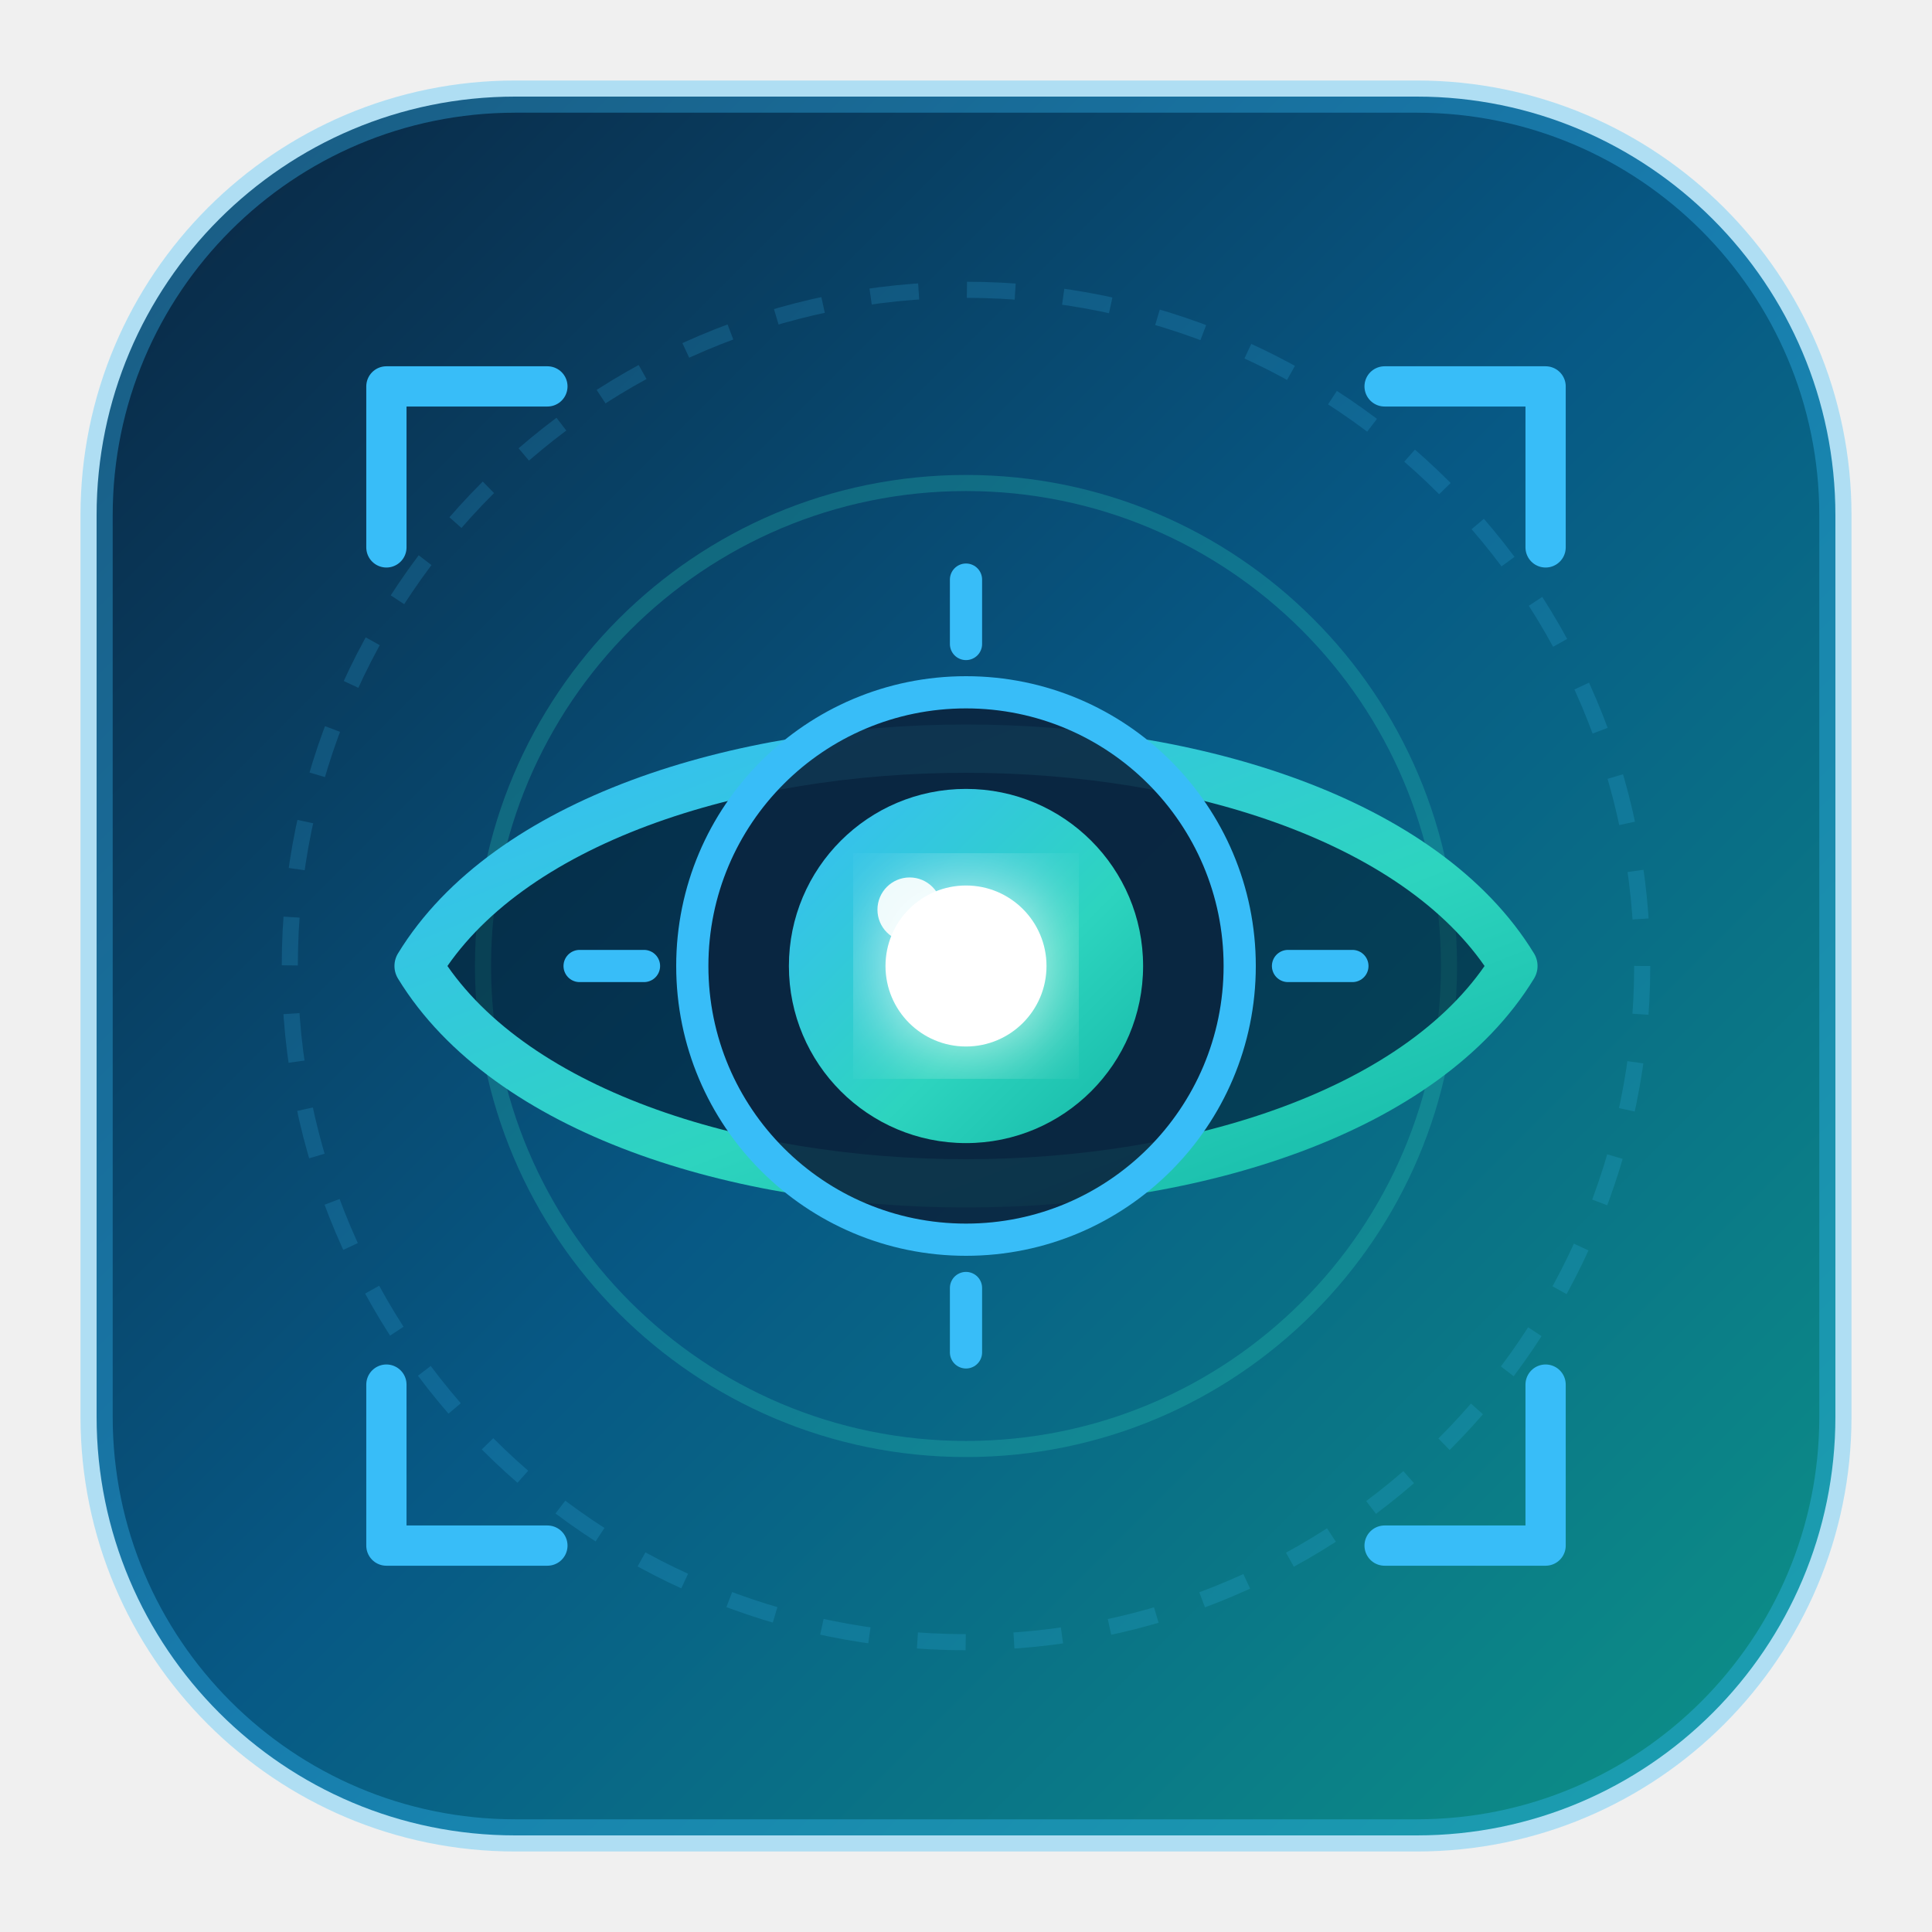
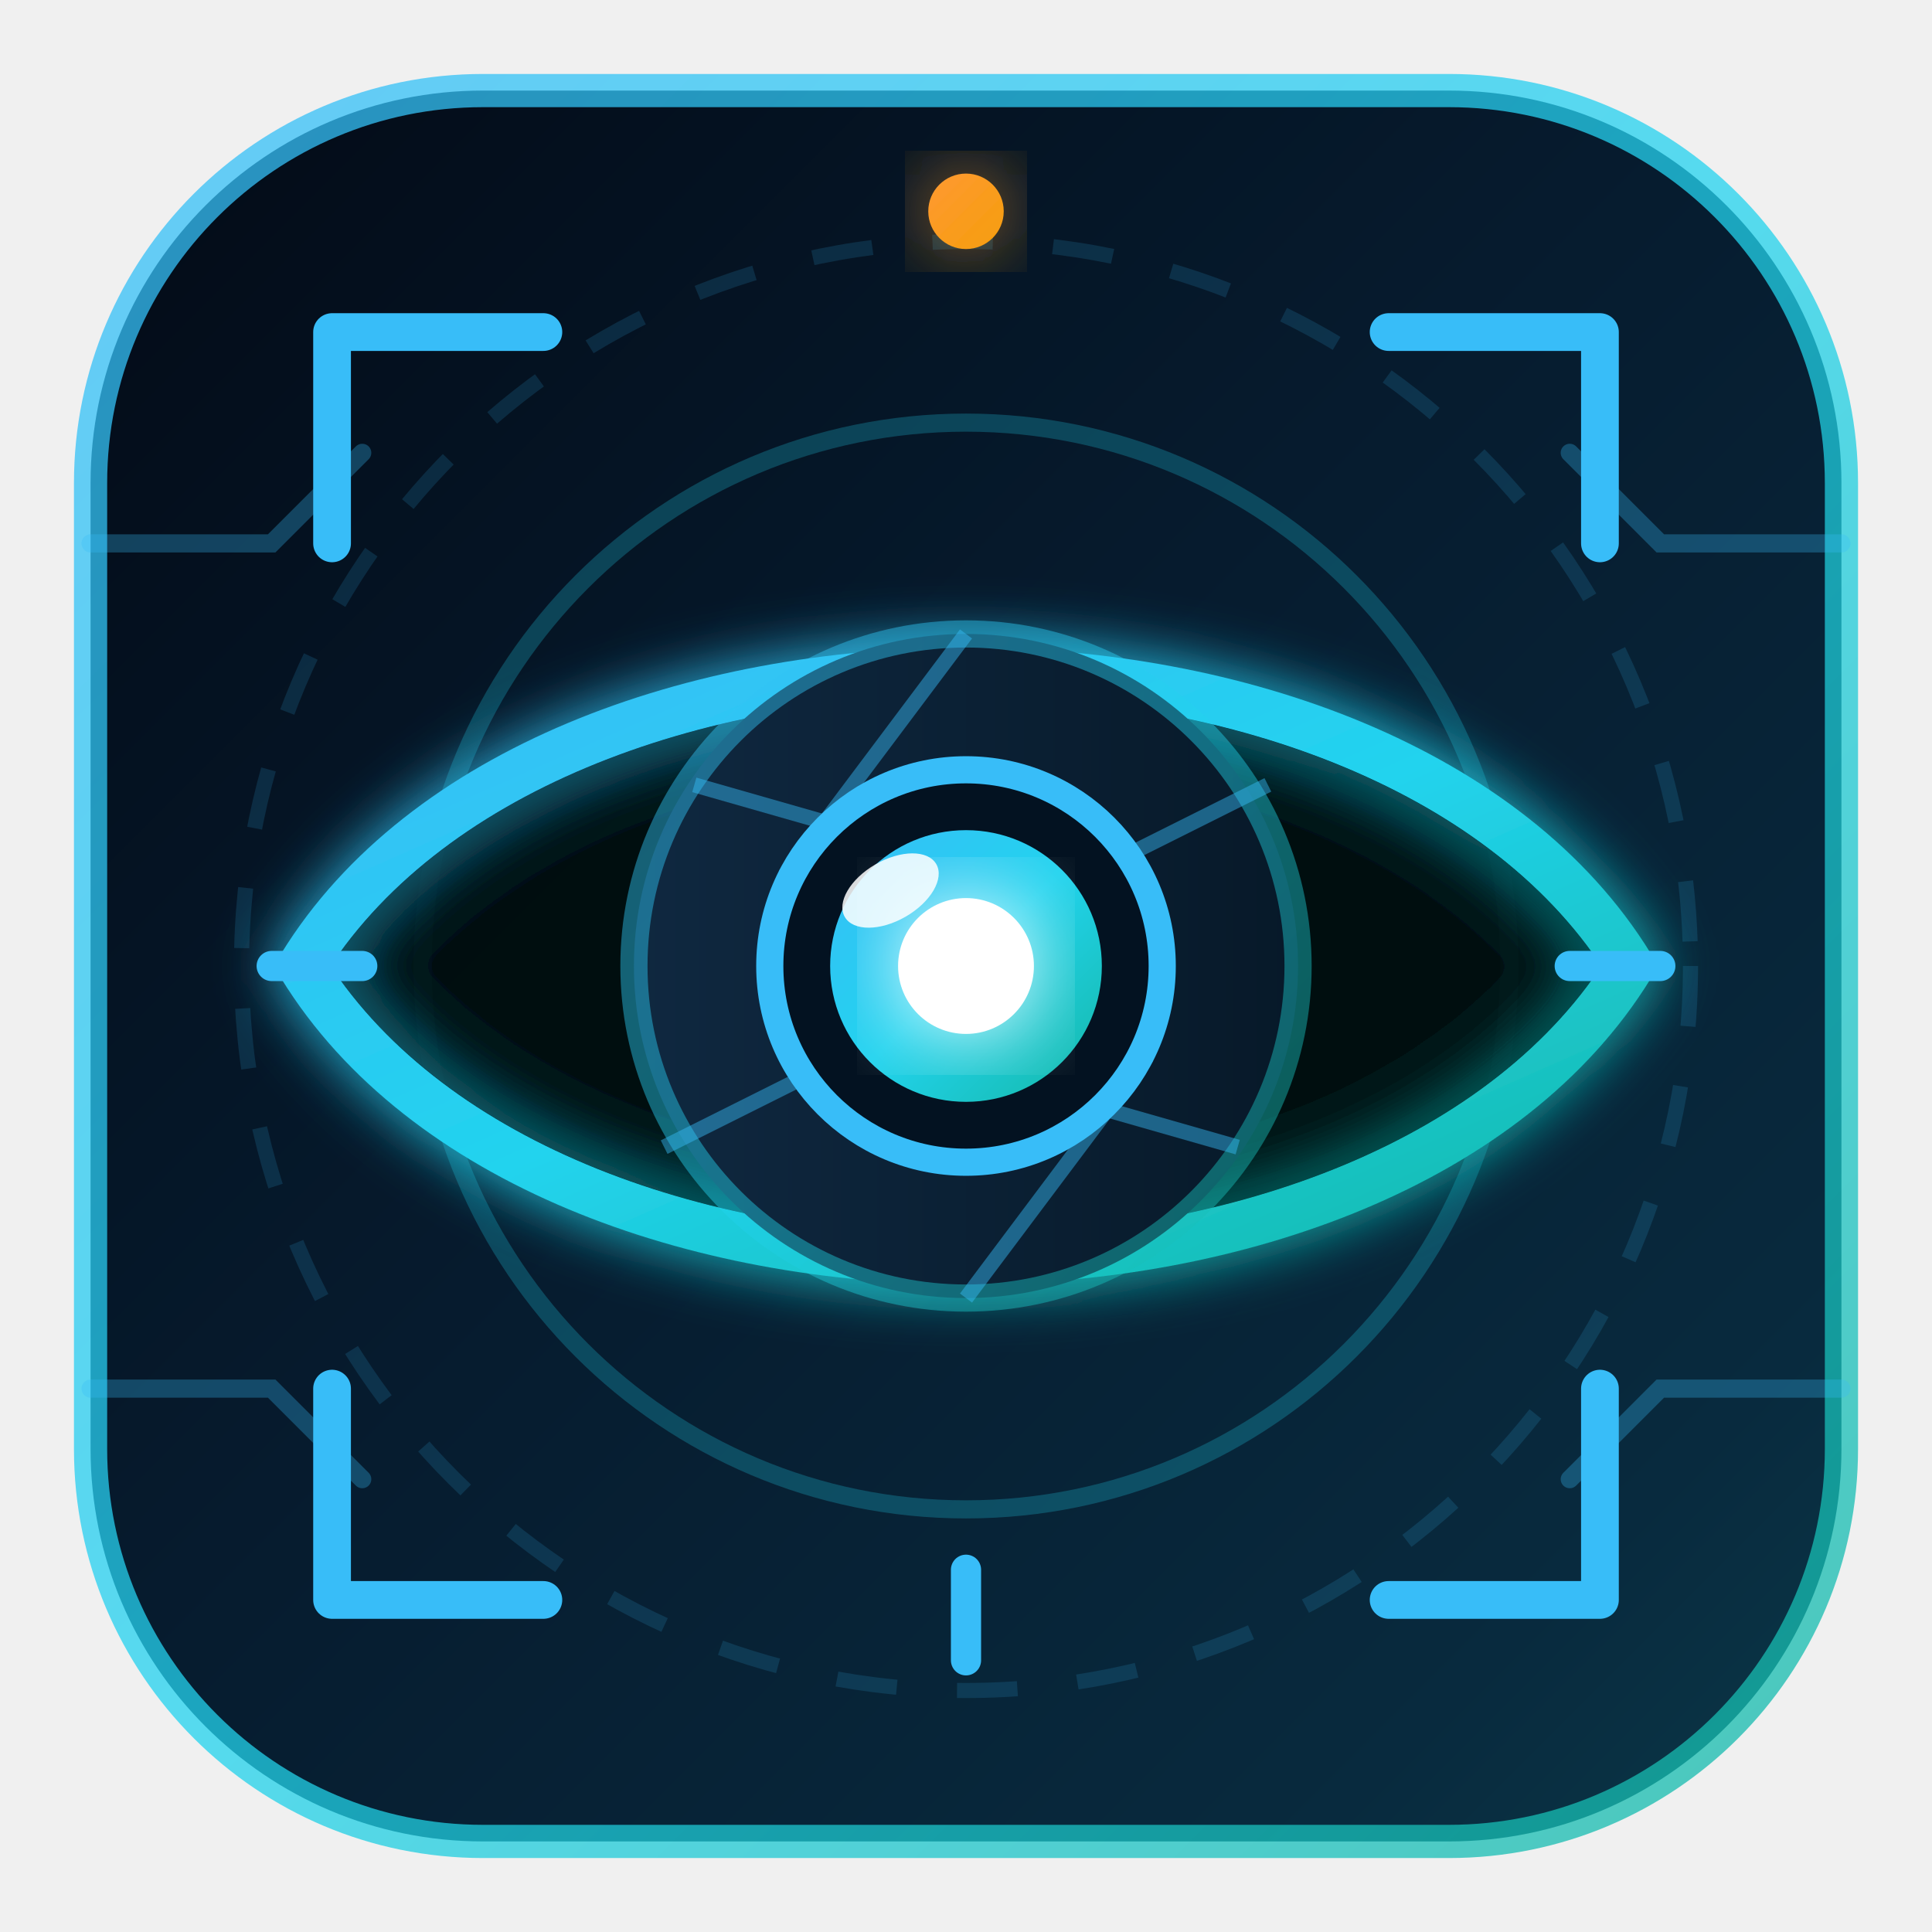
- <svg xmlns="http://www.w3.org/2000/svg" viewBox="0 0 120 120" fill="none" width="100%" height="100%">
+ <svg xmlns="http://www.w3.org/2000/svg" viewBox="0 0 128 128" fill="none" width="100%" height="100%">
  <defs>
-     <linearGradient id="bgGrad" x1="0%" y1="0%" x2="100%" y2="100%">
-       <stop offset="0%" stop-color="#0A2540" />
-       <stop offset="50%" stop-color="#075985" />
-       <stop offset="100%" stop-color="#0D9488" />
+     <linearGradient id="pkShieldBg" x1="0%" y1="0%" x2="100%" y2="100%">
+       <stop offset="0%" stop-color="#030A16" />
+       <stop offset="45%" stop-color="#061B2E" />
+       <stop offset="85%" stop-color="#082A3E" />
+       <stop offset="100%" stop-color="#0B3848" />
    </linearGradient>
-     <linearGradient id="lensGrad" x1="0%" y1="0%" x2="100%" y2="100%">
+     <linearGradient id="pkCyanTeal" x1="0%" y1="0%" x2="100%" y2="100%">
      <stop offset="0%" stop-color="#38BDF8" />
-       <stop offset="60%" stop-color="#2DD4BF" />
+       <stop offset="50%" stop-color="#22D3EE" />
      <stop offset="100%" stop-color="#14B8A6" />
    </linearGradient>
-     <linearGradient id="goldGrad" x1="0%" y1="0%" x2="100%" y2="100%">
-       <stop offset="0%" stop-color="#F59E0B" />
-       <stop offset="100%" stop-color="#FCD34D" />
+     <linearGradient id="pkSaffronGold" x1="0%" y1="0%" x2="100%" y2="100%">
+       <stop offset="0%" stop-color="#FF9933" />
+       <stop offset="100%" stop-color="#F59E0B" />
    </linearGradient>
-     <filter id="glow" x="-20%" y="-20%" width="140%" height="140%">
+     <linearGradient id="pkIrisBlade" x1="0%" y1="0%" x2="100%" y2="0%">
+       <stop offset="0%" stop-color="#0F2840" />
+       <stop offset="100%" stop-color="#071929" />
+     </linearGradient>
+     <filter id="pkCoreGlow" x="-30%" y="-30%" width="160%" height="160%">
      <feGaussianBlur stdDeviation="3" result="blur" />
      <feComposite in="SourceGraphic" in2="blur" operator="over" />
    </filter>
+     <filter id="pkNeonHalo" x="-20%" y="-20%" width="140%" height="140%">
+       <feGaussianBlur stdDeviation="2" result="blur" />
+       <feComposite in="SourceGraphic" in2="blur" operator="over" />
+     </filter>
  </defs>
-   <rect x="6" y="6" width="108" height="108" rx="26" fill="url(#bgGrad)" stroke="#38BDF8" stroke-width="2" stroke-opacity="0.35" />
-   <circle cx="60" cy="60" r="42" stroke="#38BDF8" stroke-width="1" stroke-opacity="0.18" stroke-dasharray="3 3" />
-   <circle cx="60" cy="60" r="30" stroke="#2DD4BF" stroke-width="1" stroke-opacity="0.25" />
-   <path d="M 24 34 L 24 24 L 34 24" stroke="#38BDF8" stroke-width="2.5" stroke-linecap="round" stroke-linejoin="round" />
-   <path d="M 96 34 L 96 24 L 86 24" stroke="#38BDF8" stroke-width="2.5" stroke-linecap="round" stroke-linejoin="round" />
-   <path d="M 24 86 L 24 96 L 34 96" stroke="#38BDF8" stroke-width="2.5" stroke-linecap="round" stroke-linejoin="round" />
-   <path d="M 96 86 L 96 96 L 86 96" stroke="#38BDF8" stroke-width="2.5" stroke-linecap="round" stroke-linejoin="round" />
-   <path d="M 26 60 C 37 42, 83 42, 94 60 C 83 78, 37 78, 26 60 Z" fill="#031726" fill-opacity="0.5" stroke="url(#lensGrad)" stroke-width="3" stroke-linecap="round" stroke-linejoin="round" />
-   <circle cx="60" cy="60" r="17" stroke="#38BDF8" stroke-width="2" fill="#0A2540" fill-opacity="0.9" />
-   <circle cx="60" cy="60" r="11" fill="url(#lensGrad)" />
-   <circle cx="60" cy="60" r="5" fill="#FFFFFF" filter="url(#glow)" />
-   <line x1="60" y1="36" x2="60" y2="40" stroke="#38BDF8" stroke-width="2" stroke-linecap="round" />
-   <line x1="60" y1="80" x2="60" y2="84" stroke="#38BDF8" stroke-width="2" stroke-linecap="round" />
-   <line x1="36" y1="60" x2="40" y2="60" stroke="#38BDF8" stroke-width="2" stroke-linecap="round" />
-   <line x1="80" y1="60" x2="84" y2="60" stroke="#38BDF8" stroke-width="2" stroke-linecap="round" />
-   <circle cx="56.5" cy="56.5" r="2" fill="#FFFFFF" fill-opacity="0.9" />
+   <rect x="6" y="6" width="116" height="116" rx="26" fill="url(#pkShieldBg)" stroke="url(#pkCyanTeal)" stroke-width="2.2" stroke-opacity="0.75" />
+   <path d="M 6 36 L 18 36 L 24 30 M 122 36 L 110 36 L 104 30 M 6 92 L 18 92 L 24 98 M 122 92 L 110 92 L 104 98" stroke="#38BDF8" stroke-width="1.2" stroke-opacity="0.3" stroke-linecap="round" />
+   <circle cx="64" cy="64" r="48" stroke="#38BDF8" stroke-width="1" stroke-opacity="0.15" stroke-dasharray="4 4" />
+   <circle cx="64" cy="64" r="36" stroke="#22D3EE" stroke-width="1.2" stroke-opacity="0.25" />
+   <path d="M 22 36 L 22 22 L 36 22" stroke="#38BDF8" stroke-width="2.5" stroke-linecap="round" stroke-linejoin="round" />
+   <path d="M 106 36 L 106 22 L 92 22" stroke="#38BDF8" stroke-width="2.5" stroke-linecap="round" stroke-linejoin="round" />
+   <path d="M 22 92 L 22 106 L 36 106" stroke="#38BDF8" stroke-width="2.5" stroke-linecap="round" stroke-linejoin="round" />
+   <path d="M 106 92 L 106 106 L 92 106" stroke="#38BDF8" stroke-width="2.5" stroke-linecap="round" stroke-linejoin="round" />
+   <path d="M 20 64 C 36 38, 92 38, 108 64 C 92 90, 36 90, 20 64 Z" fill="#020B16" fill-opacity="0.75" stroke="url(#pkCyanTeal)" stroke-width="3.2" stroke-linecap="round" stroke-linejoin="round" filter="url(#pkNeonHalo)" />
+   <g stroke="#38BDF8" stroke-width="1" stroke-opacity="0.45">
+     <circle cx="64" cy="64" r="22" fill="url(#pkIrisBlade)" stroke="url(#pkCyanTeal)" stroke-width="1.8" />
+     <line x1="64" y1="42" x2="52" y2="58" />
+     <line x1="84" y1="52" x2="68" y2="60" />
+     <line x1="82" y1="76" x2="68" y2="72" />
+     <line x1="64" y1="86" x2="76" y2="70" />
+     <line x1="44" y1="76" x2="60" y2="68" />
+     <line x1="46" y1="52" x2="60" y2="56" />
+   </g>
+   <circle cx="64" cy="64" r="13" fill="#031221" stroke="#38BDF8" stroke-width="1.8" />
+   <circle cx="64" cy="64" r="9" fill="url(#pkCyanTeal)" />
+   <circle cx="64" cy="64" r="4.5" fill="#FFFFFF" filter="url(#pkCoreGlow)" />
+   <line x1="64" y1="18" x2="64" y2="24" stroke="url(#pkSaffronGold)" stroke-width="2.5" stroke-linecap="round" />
+   <line x1="64" y1="104" x2="64" y2="110" stroke="#38BDF8" stroke-width="2" stroke-linecap="round" />
+   <line x1="18" y1="64" x2="24" y2="64" stroke="#38BDF8" stroke-width="2" stroke-linecap="round" />
+   <line x1="104" y1="64" x2="110" y2="64" stroke="#38BDF8" stroke-width="2" stroke-linecap="round" />
+   <circle cx="64" cy="14" r="2.5" fill="url(#pkSaffronGold)" filter="url(#pkCoreGlow)" />
+   <ellipse cx="59" cy="59" rx="3.5" ry="2" fill="#FFFFFF" fill-opacity="0.85" transform="rotate(-30 59 59)" />
</svg>
